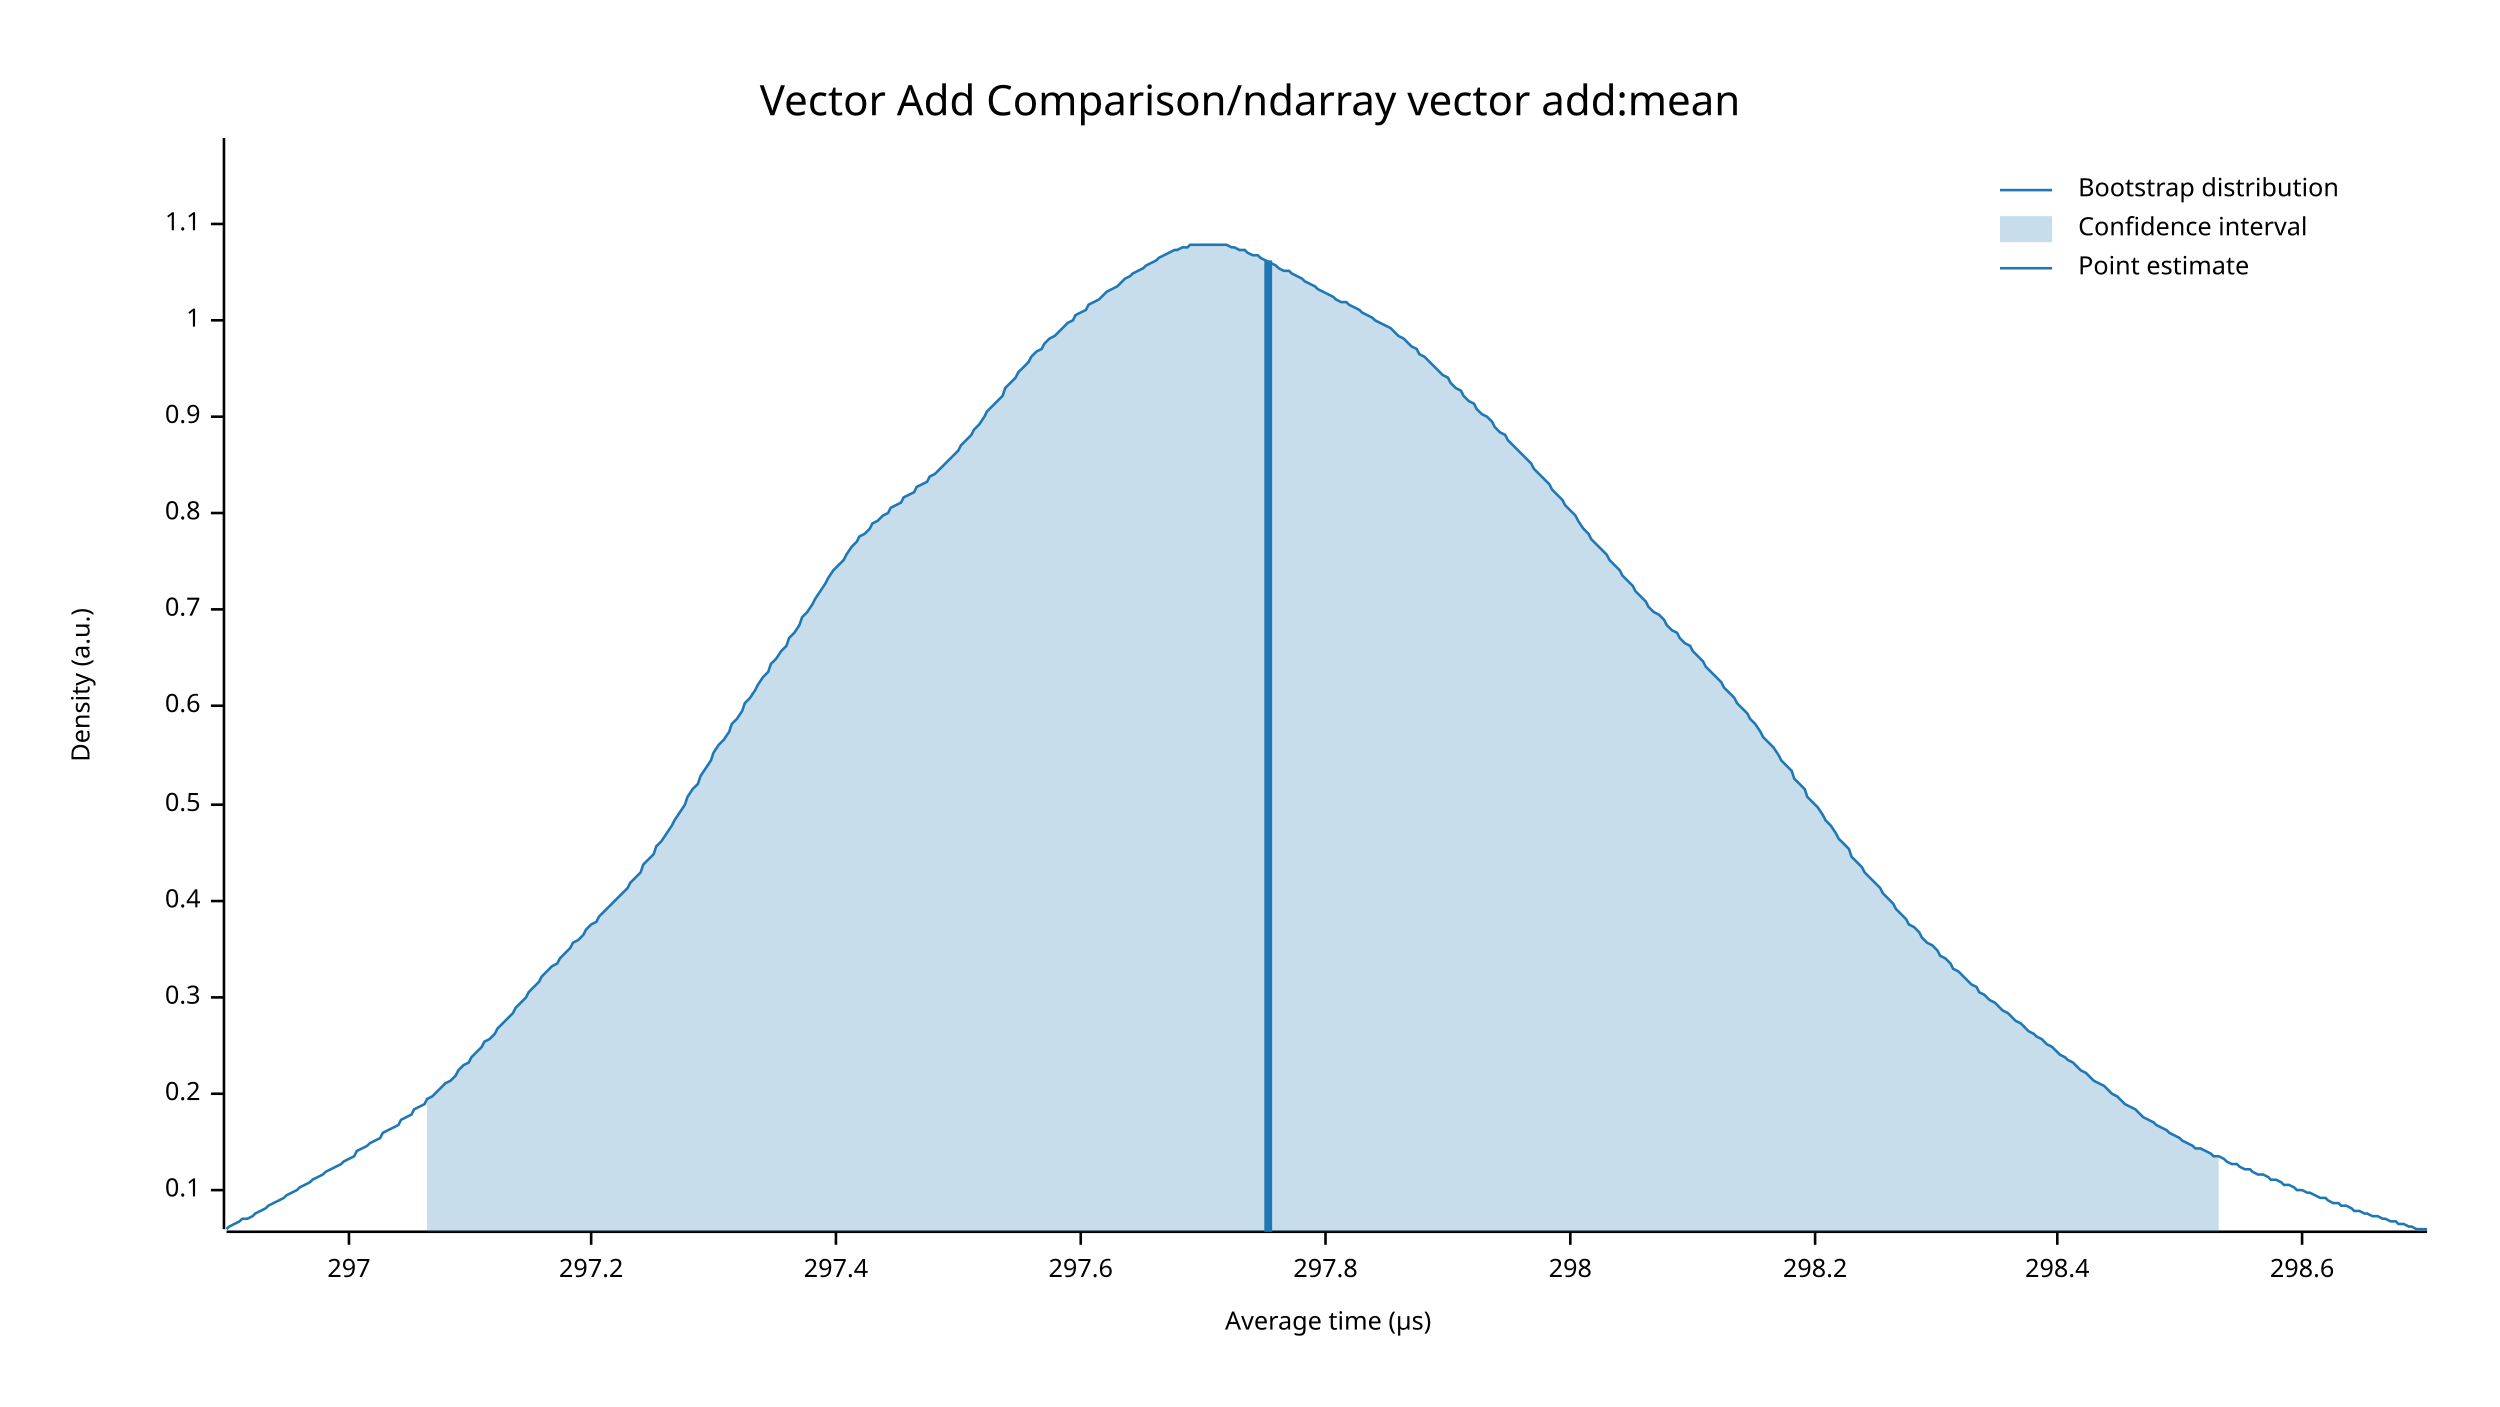
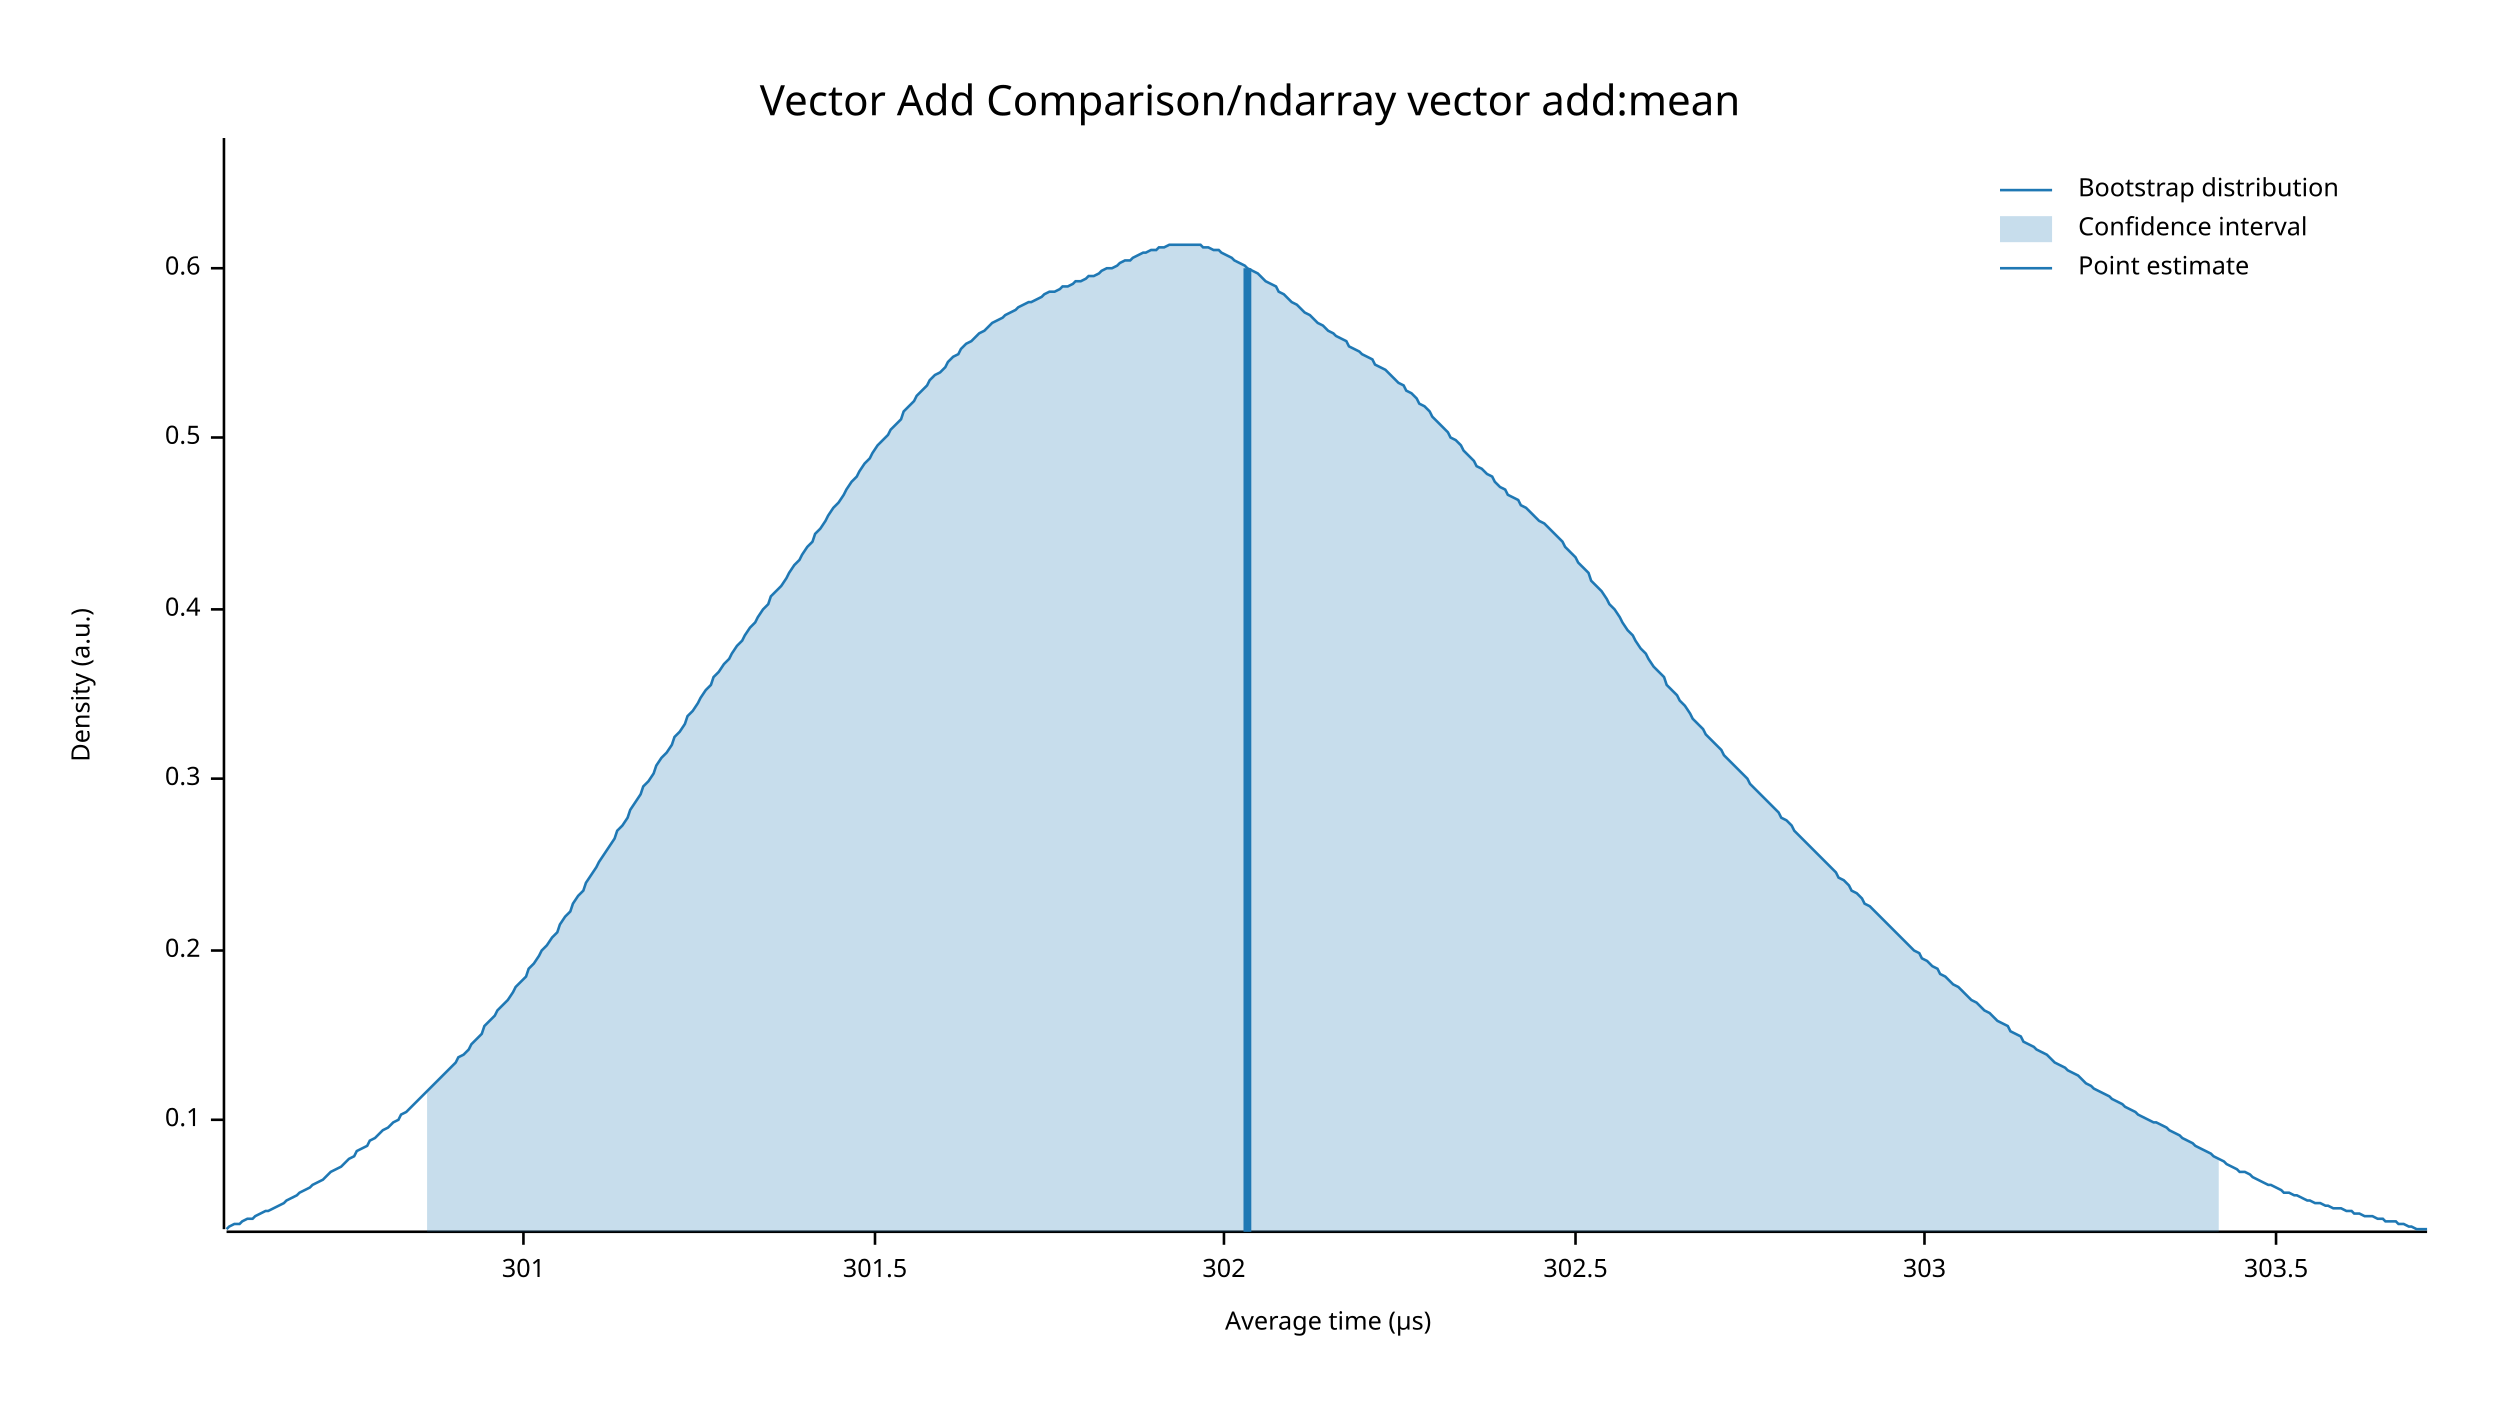
<svg xmlns="http://www.w3.org/2000/svg" width="960" height="540" viewBox="0 0 960 540">
  <text x="480" y="32" dy="0.76em" text-anchor="middle" font-family="sans-serif" font-size="16.129" opacity="1" fill="#000000">
Vector Add Comparison/ndarray vector add:mean
</text>
  <text x="27" y="263" dy="0.76em" text-anchor="middle" font-family="sans-serif" font-size="9.677" opacity="1" fill="#000000" transform="rotate(270, 27, 263)">
Density (a.u.)
</text>
  <text x="510" y="513" dy="-0.5ex" text-anchor="middle" font-family="sans-serif" font-size="9.677" opacity="1" fill="#000000">
Average time (µs)
</text>
  <polyline fill="none" opacity="1" stroke="#000000" stroke-width="1" points="86,53 86,472 " />
-   <text x="77" y="457" dy="0.5ex" text-anchor="end" font-family="sans-serif" font-size="9.677" opacity="1" fill="#000000">
+   <text x="77" y="430" dy="0.5ex" text-anchor="end" font-family="sans-serif" font-size="9.677" opacity="1" fill="#000000">
0.1
</text>
-   <polyline fill="none" opacity="1" stroke="#000000" stroke-width="1" points="81,457 86,457 " />
-   <text x="77" y="420" dy="0.5ex" text-anchor="end" font-family="sans-serif" font-size="9.677" opacity="1" fill="#000000">
+   <polyline fill="none" opacity="1" stroke="#000000" stroke-width="1" points="81,430 86,430 " />
+   <text x="77" y="365" dy="0.5ex" text-anchor="end" font-family="sans-serif" font-size="9.677" opacity="1" fill="#000000">
0.2
</text>
-   <polyline fill="none" opacity="1" stroke="#000000" stroke-width="1" points="81,420 86,420 " />
-   <text x="77" y="383" dy="0.5ex" text-anchor="end" font-family="sans-serif" font-size="9.677" opacity="1" fill="#000000">
+   <polyline fill="none" opacity="1" stroke="#000000" stroke-width="1" points="81,365 86,365 " />
+   <text x="77" y="299" dy="0.5ex" text-anchor="end" font-family="sans-serif" font-size="9.677" opacity="1" fill="#000000">
0.3
</text>
-   <polyline fill="none" opacity="1" stroke="#000000" stroke-width="1" points="81,383 86,383 " />
-   <text x="77" y="346" dy="0.5ex" text-anchor="end" font-family="sans-serif" font-size="9.677" opacity="1" fill="#000000">
+   <polyline fill="none" opacity="1" stroke="#000000" stroke-width="1" points="81,299 86,299 " />
+   <text x="77" y="234" dy="0.5ex" text-anchor="end" font-family="sans-serif" font-size="9.677" opacity="1" fill="#000000">
0.4
</text>
-   <polyline fill="none" opacity="1" stroke="#000000" stroke-width="1" points="81,346 86,346 " />
-   <text x="77" y="309" dy="0.5ex" text-anchor="end" font-family="sans-serif" font-size="9.677" opacity="1" fill="#000000">
+   <polyline fill="none" opacity="1" stroke="#000000" stroke-width="1" points="81,234 86,234 " />
+   <text x="77" y="168" dy="0.5ex" text-anchor="end" font-family="sans-serif" font-size="9.677" opacity="1" fill="#000000">
0.5
</text>
-   <polyline fill="none" opacity="1" stroke="#000000" stroke-width="1" points="81,309 86,309 " />
-   <text x="77" y="271" dy="0.5ex" text-anchor="end" font-family="sans-serif" font-size="9.677" opacity="1" fill="#000000">
+   <polyline fill="none" opacity="1" stroke="#000000" stroke-width="1" points="81,168 86,168 " />
+   <text x="77" y="103" dy="0.5ex" text-anchor="end" font-family="sans-serif" font-size="9.677" opacity="1" fill="#000000">
0.6
</text>
-   <polyline fill="none" opacity="1" stroke="#000000" stroke-width="1" points="81,271 86,271 " />
-   <text x="77" y="234" dy="0.5ex" text-anchor="end" font-family="sans-serif" font-size="9.677" opacity="1" fill="#000000">
- 0.7
+   <polyline fill="none" opacity="1" stroke="#000000" stroke-width="1" points="81,103 86,103 " />
+   <polyline fill="none" opacity="1" stroke="#000000" stroke-width="1" points="87,473 932,473 " />
+   <text x="201" y="483" dy="0.76em" text-anchor="middle" font-family="sans-serif" font-size="9.677" opacity="1" fill="#000000">
+ 301
</text>
-   <polyline fill="none" opacity="1" stroke="#000000" stroke-width="1" points="81,234 86,234 " />
-   <text x="77" y="197" dy="0.5ex" text-anchor="end" font-family="sans-serif" font-size="9.677" opacity="1" fill="#000000">
- 0.8
+   <polyline fill="none" opacity="1" stroke="#000000" stroke-width="1" points="201,473 201,478 " />
+   <text x="336" y="483" dy="0.76em" text-anchor="middle" font-family="sans-serif" font-size="9.677" opacity="1" fill="#000000">
+ 301.5
</text>
-   <polyline fill="none" opacity="1" stroke="#000000" stroke-width="1" points="81,197 86,197 " />
-   <text x="77" y="160" dy="0.5ex" text-anchor="end" font-family="sans-serif" font-size="9.677" opacity="1" fill="#000000">
- 0.9
+   <polyline fill="none" opacity="1" stroke="#000000" stroke-width="1" points="336,473 336,478 " />
+   <text x="470" y="483" dy="0.76em" text-anchor="middle" font-family="sans-serif" font-size="9.677" opacity="1" fill="#000000">
+ 302
</text>
-   <polyline fill="none" opacity="1" stroke="#000000" stroke-width="1" points="81,160 86,160 " />
-   <text x="77" y="123" dy="0.5ex" text-anchor="end" font-family="sans-serif" font-size="9.677" opacity="1" fill="#000000">
- 1
+   <polyline fill="none" opacity="1" stroke="#000000" stroke-width="1" points="470,473 470,478 " />
+   <text x="605" y="483" dy="0.76em" text-anchor="middle" font-family="sans-serif" font-size="9.677" opacity="1" fill="#000000">
+ 302.5
</text>
-   <polyline fill="none" opacity="1" stroke="#000000" stroke-width="1" points="81,123 86,123 " />
-   <text x="77" y="86" dy="0.5ex" text-anchor="end" font-family="sans-serif" font-size="9.677" opacity="1" fill="#000000">
- 1.1
+   <polyline fill="none" opacity="1" stroke="#000000" stroke-width="1" points="605,473 605,478 " />
+   <text x="739" y="483" dy="0.76em" text-anchor="middle" font-family="sans-serif" font-size="9.677" opacity="1" fill="#000000">
+ 303
</text>
-   <polyline fill="none" opacity="1" stroke="#000000" stroke-width="1" points="81,86 86,86 " />
-   <polyline fill="none" opacity="1" stroke="#000000" stroke-width="1" points="87,473 932,473 " />
-   <text x="134" y="483" dy="0.76em" text-anchor="middle" font-family="sans-serif" font-size="9.677" opacity="1" fill="#000000">
- 297
+   <polyline fill="none" opacity="1" stroke="#000000" stroke-width="1" points="739,473 739,478 " />
+   <text x="874" y="483" dy="0.76em" text-anchor="middle" font-family="sans-serif" font-size="9.677" opacity="1" fill="#000000">
+ 303.5
</text>
-   <polyline fill="none" opacity="1" stroke="#000000" stroke-width="1" points="134,473 134,478 " />
-   <text x="227" y="483" dy="0.76em" text-anchor="middle" font-family="sans-serif" font-size="9.677" opacity="1" fill="#000000">
- 297.2
- </text>
-   <polyline fill="none" opacity="1" stroke="#000000" stroke-width="1" points="227,473 227,478 " />
-   <text x="321" y="483" dy="0.76em" text-anchor="middle" font-family="sans-serif" font-size="9.677" opacity="1" fill="#000000">
- 297.4
- </text>
-   <polyline fill="none" opacity="1" stroke="#000000" stroke-width="1" points="321,473 321,478 " />
-   <text x="415" y="483" dy="0.76em" text-anchor="middle" font-family="sans-serif" font-size="9.677" opacity="1" fill="#000000">
- 297.6
- </text>
-   <polyline fill="none" opacity="1" stroke="#000000" stroke-width="1" points="415,473 415,478 " />
-   <text x="509" y="483" dy="0.76em" text-anchor="middle" font-family="sans-serif" font-size="9.677" opacity="1" fill="#000000">
- 297.8
- </text>
-   <polyline fill="none" opacity="1" stroke="#000000" stroke-width="1" points="509,473 509,478 " />
-   <text x="603" y="483" dy="0.76em" text-anchor="middle" font-family="sans-serif" font-size="9.677" opacity="1" fill="#000000">
- 298
- </text>
-   <polyline fill="none" opacity="1" stroke="#000000" stroke-width="1" points="603,473 603,478 " />
-   <text x="697" y="483" dy="0.76em" text-anchor="middle" font-family="sans-serif" font-size="9.677" opacity="1" fill="#000000">
- 298.2
- </text>
-   <polyline fill="none" opacity="1" stroke="#000000" stroke-width="1" points="697,473 697,478 " />
-   <text x="790" y="483" dy="0.76em" text-anchor="middle" font-family="sans-serif" font-size="9.677" opacity="1" fill="#000000">
- 298.4
- </text>
-   <polyline fill="none" opacity="1" stroke="#000000" stroke-width="1" points="790,473 790,478 " />
-   <text x="884" y="483" dy="0.76em" text-anchor="middle" font-family="sans-serif" font-size="9.677" opacity="1" fill="#000000">
- 298.6
- </text>
-   <polyline fill="none" opacity="1" stroke="#000000" stroke-width="1" points="884,473 884,478 " />
-   <polyline fill="none" opacity="1" stroke="#1F78B4" stroke-width="1" points="87,472 88,471 90,470 92,469 93,468 95,468 97,467 98,466 100,465 102,464 103,463 105,462 107,461 109,460 110,459 112,458 114,457 115,456 117,455 119,454 120,453 122,452 124,451 125,450 127,449 129,448 131,447 132,446 134,445 136,444 137,442 139,441 141,440 142,439 144,438 146,437 147,435 149,434 151,433 153,432 154,430 156,429 158,428 159,426 161,425 163,424 164,422 166,421 168,419 169,418 171,416 173,415 175,413 176,411 178,409 180,408 181,406 183,404 185,402 186,400 188,399 190,397 191,395 193,393 195,391 197,389 198,387 200,385 202,383 203,381 205,379 207,377 208,375 210,373 212,371 214,370 215,368 217,366 219,364 220,362 222,361 224,359 225,357 227,355 229,354 230,352 232,350 234,348 236,346 237,345 239,343 241,341 242,339 244,337 246,335 247,332 249,330 251,328 252,325 254,323 256,320 258,317 259,315 261,312 263,309 264,306 266,303 268,301 269,298 271,295 273,292 274,289 276,286 278,284 280,281 281,278 283,276 285,273 286,270 288,268 290,265 291,263 293,260 295,258 296,255 298,253 300,250 302,248 303,245 305,243 307,240 308,237 310,235 312,232 313,230 315,227 317,224 318,222 320,219 322,217 324,215 325,213 327,210 329,208 330,206 332,205 334,203 335,201 337,200 339,198 341,197 342,195 344,194 346,193 347,191 349,190 351,189 352,187 354,186 356,185 357,183 359,182 361,180 363,178 364,177 366,175 368,173 369,171 371,169 373,167 374,165 376,163 378,160 379,158 381,156 383,154 385,152 386,149 388,147 390,145 391,143 393,141 395,139 396,137 398,135 400,134 401,132 403,130 405,129 407,127 408,126 410,124 412,123 413,121 415,120 417,119 418,117 420,116 422,115 423,114 425,112 427,111 429,110 430,109 432,107 434,106 435,105 437,104 439,103 440,102 442,101 444,100 445,99 447,98 449,97 451,96 452,96 454,95 456,95 457,94 459,94 461,94 462,94 464,94 466,94 468,94 469,94 471,94 473,95 474,95 476,96 478,96 479,97 481,98 483,98 484,99 486,100 488,101 490,102 491,103 493,104 495,104 496,105 498,106 500,107 501,108 503,109 505,110 506,111 508,112 510,113 512,114 513,115 515,116 517,116 518,117 520,118 522,119 523,120 525,121 527,122 528,123 530,124 532,125 534,126 535,127 537,129 539,130 540,131 542,133 544,134 545,136 547,137 549,139 550,140 552,142 554,144 556,145 557,147 559,149 561,150 562,152 564,154 566,155 567,157 569,159 571,160 573,162 574,164 576,166 578,167 579,169 581,171 583,173 584,174 586,176 588,178 589,180 591,182 593,184 595,186 596,188 598,190 600,192 601,194 603,196 605,198 606,200 608,203 610,205 611,207 613,209 615,211 617,213 618,215 620,217 622,219 623,221 625,223 627,225 628,227 630,229 632,231 633,233 635,235 637,236 639,238 640,240 642,242 644,243 645,245 647,247 649,248 650,250 652,252 654,254 655,256 657,258 659,260 661,262 662,264 664,266 666,268 667,270 669,272 671,274 672,276 674,278 676,281 677,283 679,285 681,287 683,290 684,292 686,294 688,296 689,299 691,301 693,303 694,306 696,308 698,310 700,313 701,315 703,317 705,320 706,322 708,324 710,326 711,329 713,331 715,333 716,335 718,337 720,339 722,341 723,343 725,345 727,347 728,349 730,351 732,353 733,355 735,356 737,358 738,360 740,362 742,363 744,365 745,367 747,368 749,370 750,372 752,373 754,375 755,376 757,378 759,379 760,381 762,382 764,384 766,385 767,386 769,388 771,389 772,390 774,392 776,393 777,394 779,396 781,397 782,398 784,399 786,401 788,402 789,403 791,405 793,406 794,407 796,408 798,410 799,411 801,412 803,414 804,415 806,416 808,417 810,419 811,420 813,421 815,423 816,424 818,425 820,426 821,427 823,429 825,430 827,431 828,432 830,433 832,434 833,435 835,436 837,437 838,438 840,439 842,440 843,441 845,441 847,442 849,443 850,444 852,444 854,445 855,446 857,447 859,447 860,448 862,449 864,449 865,450 867,451 869,451 871,452 872,453 874,453 876,454 877,455 879,455 881,456 882,457 884,457 886,458 887,458 889,459 891,460 893,460 894,461 896,462 898,462 899,463 901,463 903,464 904,465 906,465 908,466 909,466 911,467 913,467 915,468 916,468 918,469 920,469 921,470 923,470 925,471 926,471 928,472 930,472 932,472 " />
-   <polygon opacity="0.25" fill="#1F78B4" points="164,422 166,421 168,419 169,418 171,416 173,415 175,413 176,411 178,409 180,408 181,406 183,404 185,402 186,400 188,399 190,397 191,395 193,393 195,391 197,389 198,387 200,385 202,383 203,381 205,379 207,377 208,375 210,373 212,371 214,370 215,368 217,366 219,364 220,362 222,361 224,359 225,357 227,355 229,354 230,352 232,350 234,348 236,346 237,345 239,343 241,341 242,339 244,337 246,335 247,332 249,330 251,328 252,325 254,323 256,320 258,317 259,315 261,312 263,309 264,306 266,303 268,301 269,298 271,295 273,292 274,289 276,286 278,284 280,281 281,278 283,276 285,273 286,270 288,268 290,265 291,263 293,260 295,258 296,255 298,253 300,250 302,248 303,245 305,243 307,240 308,237 310,235 312,232 313,230 315,227 317,224 318,222 320,219 322,217 324,215 325,213 327,210 329,208 330,206 332,205 334,203 335,201 337,200 339,198 341,197 342,195 344,194 346,193 347,191 349,190 351,189 352,187 354,186 356,185 357,183 359,182 361,180 363,178 364,177 366,175 368,173 369,171 371,169 373,167 374,165 376,163 378,160 379,158 381,156 383,154 385,152 386,149 388,147 390,145 391,143 393,141 395,139 396,137 398,135 400,134 401,132 403,130 405,129 407,127 408,126 410,124 412,123 413,121 415,120 417,119 418,117 420,116 422,115 423,114 425,112 427,111 429,110 430,109 432,107 434,106 435,105 437,104 439,103 440,102 442,101 444,100 445,99 447,98 449,97 451,96 452,96 454,95 456,95 457,94 459,94 461,94 462,94 464,94 466,94 468,94 469,94 471,94 473,95 474,95 476,96 478,96 479,97 481,98 483,98 484,99 486,100 488,101 490,102 491,103 493,104 495,104 496,105 498,106 500,107 501,108 503,109 505,110 506,111 508,112 510,113 512,114 513,115 515,116 517,116 518,117 520,118 522,119 523,120 525,121 527,122 528,123 530,124 532,125 534,126 535,127 537,129 539,130 540,131 542,133 544,134 545,136 547,137 549,139 550,140 552,142 554,144 556,145 557,147 559,149 561,150 562,152 564,154 566,155 567,157 569,159 571,160 573,162 574,164 576,166 578,167 579,169 581,171 583,173 584,174 586,176 588,178 589,180 591,182 593,184 595,186 596,188 598,190 600,192 601,194 603,196 605,198 606,200 608,203 610,205 611,207 613,209 615,211 617,213 618,215 620,217 622,219 623,221 625,223 627,225 628,227 630,229 632,231 633,233 635,235 637,236 639,238 640,240 642,242 644,243 645,245 647,247 649,248 650,250 652,252 654,254 655,256 657,258 659,260 661,262 662,264 664,266 666,268 667,270 669,272 671,274 672,276 674,278 676,281 677,283 679,285 681,287 683,290 684,292 686,294 688,296 689,299 691,301 693,303 694,306 696,308 698,310 700,313 701,315 703,317 705,320 706,322 708,324 710,326 711,329 713,331 715,333 716,335 718,337 720,339 722,341 723,343 725,345 727,347 728,349 730,351 732,353 733,355 735,356 737,358 738,360 740,362 742,363 744,365 745,367 747,368 749,370 750,372 752,373 754,375 755,376 757,378 759,379 760,381 762,382 764,384 766,385 767,386 769,388 771,389 772,390 774,392 776,393 777,394 779,396 781,397 782,398 784,399 786,401 788,402 789,403 791,405 793,406 794,407 796,408 798,410 799,411 801,412 803,414 804,415 806,416 808,417 810,419 811,420 813,421 815,423 816,424 818,425 820,426 821,427 823,429 825,430 827,431 828,432 830,433 832,434 833,435 835,436 837,437 838,438 840,439 842,440 843,441 845,441 847,442 849,443 850,444 852,444 852,473 164,473 " />
-   <polyline fill="none" opacity="1" stroke="#1F78B4" stroke-width="3" points="487,473 487,100 " />
+   <polyline fill="none" opacity="1" stroke="#000000" stroke-width="1" points="874,473 874,478 " />
+   <polyline fill="none" opacity="1" stroke="#1F78B4" stroke-width="1" points="87,472 88,471 90,470 92,470 93,469 95,468 97,468 98,467 100,466 102,465 103,465 105,464 107,463 109,462 110,461 112,460 114,459 115,458 117,457 119,456 120,455 122,454 124,453 125,452 127,450 129,449 131,448 132,447 134,445 136,444 137,442 139,441 141,440 142,438 144,437 146,435 147,434 149,433 151,431 153,430 154,428 156,427 158,425 159,424 161,422 163,420 164,419 166,417 168,415 169,414 171,412 173,410 175,408 176,406 178,405 180,403 181,401 183,399 185,397 186,394 188,392 190,390 191,388 193,386 195,384 197,381 198,379 200,377 202,375 203,372 205,370 207,367 208,365 210,363 212,360 214,358 215,355 217,352 219,350 220,347 222,344 224,342 225,339 227,336 229,333 230,331 232,328 234,325 236,322 237,319 239,317 241,314 242,311 244,308 246,305 247,302 249,300 251,297 252,294 254,291 256,289 258,286 259,283 261,281 263,278 264,275 266,273 268,270 269,268 271,265 273,263 274,260 276,258 278,255 280,253 281,251 283,248 285,246 286,244 288,241 290,239 291,237 293,234 295,232 296,229 298,227 300,225 302,222 303,220 305,217 307,215 308,213 310,210 312,208 313,205 315,203 317,200 318,198 320,195 322,193 324,190 325,188 327,185 329,183 330,181 332,178 334,176 335,174 337,171 339,169 341,167 342,165 344,163 346,161 347,158 349,156 351,154 352,152 354,150 356,148 357,146 359,144 361,143 363,141 364,139 366,137 368,136 369,134 371,132 373,131 374,130 376,128 378,127 379,126 381,124 383,123 385,122 386,121 388,120 390,119 391,118 393,117 395,116 396,116 398,115 400,114 401,113 403,112 405,112 407,111 408,110 410,110 412,109 413,108 415,108 417,107 418,106 420,106 422,105 423,104 425,103 427,103 429,102 430,101 432,100 434,100 435,99 437,98 439,97 440,97 442,96 444,96 445,95 447,95 449,94 451,94 452,94 454,94 456,94 457,94 459,94 461,94 462,95 464,95 466,96 468,96 469,97 471,98 473,99 474,100 476,101 478,102 479,103 481,104 483,105 484,106 486,108 488,109 490,110 491,112 493,113 495,115 496,116 498,117 500,119 501,120 503,121 505,123 506,124 508,125 510,127 512,128 513,129 515,130 517,131 518,133 520,134 522,135 523,136 525,137 527,138 528,140 530,141 532,142 534,144 535,145 537,147 539,148 540,150 542,151 544,153 545,155 547,156 549,158 550,160 552,162 554,164 556,166 557,168 559,169 561,171 562,173 564,175 566,177 567,179 569,180 571,182 573,183 574,185 576,187 578,188 579,190 581,191 583,192 584,194 586,195 588,197 589,198 591,200 593,201 595,203 596,204 598,206 600,208 601,210 603,212 605,214 606,216 608,218 610,220 611,223 613,225 615,227 617,230 618,232 620,234 622,237 623,239 625,242 627,244 628,246 630,249 632,251 633,253 635,256 637,258 639,260 640,263 642,265 644,267 645,269 647,271 649,274 650,276 652,278 654,280 655,282 657,284 659,286 661,288 662,290 664,292 666,294 667,295 669,297 671,299 672,301 674,303 676,305 677,306 679,308 681,310 683,312 684,314 686,315 688,317 689,319 691,321 693,323 694,324 696,326 698,328 700,330 701,331 703,333 705,335 706,337 708,338 710,340 711,342 713,343 715,345 716,347 718,348 720,350 722,352 723,353 725,355 727,357 728,358 730,360 732,362 733,363 735,365 737,366 738,368 740,369 742,371 744,372 745,374 747,375 749,377 750,378 752,379 754,381 755,382 757,384 759,385 760,386 762,388 764,389 766,391 767,392 769,393 771,394 772,396 774,397 776,398 777,400 779,401 781,402 782,403 784,404 786,405 788,407 789,408 791,409 793,410 794,411 796,412 798,413 799,414 801,416 803,417 804,418 806,419 808,420 810,421 811,422 813,423 815,424 816,425 818,426 820,427 821,428 823,429 825,430 827,431 828,431 830,432 832,433 833,434 835,435 837,436 838,437 840,438 842,439 843,440 845,441 847,442 849,443 850,444 852,445 854,446 855,447 857,448 859,449 860,450 862,450 864,451 865,452 867,453 869,454 871,455 872,455 874,456 876,457 877,458 879,458 881,459 882,459 884,460 886,461 887,461 889,462 891,462 893,463 894,463 896,464 898,464 899,464 901,465 903,465 904,466 906,466 908,467 909,467 911,467 913,468 915,468 916,469 918,469 920,469 921,470 923,470 925,471 926,471 928,472 930,472 932,472 " />
+   <polygon opacity="0.25" fill="#1F78B4" points="164,419 166,417 168,415 169,414 171,412 173,410 175,408 176,406 178,405 180,403 181,401 183,399 185,397 186,394 188,392 190,390 191,388 193,386 195,384 197,381 198,379 200,377 202,375 203,372 205,370 207,367 208,365 210,363 212,360 214,358 215,355 217,352 219,350 220,347 222,344 224,342 225,339 227,336 229,333 230,331 232,328 234,325 236,322 237,319 239,317 241,314 242,311 244,308 246,305 247,302 249,300 251,297 252,294 254,291 256,289 258,286 259,283 261,281 263,278 264,275 266,273 268,270 269,268 271,265 273,263 274,260 276,258 278,255 280,253 281,251 283,248 285,246 286,244 288,241 290,239 291,237 293,234 295,232 296,229 298,227 300,225 302,222 303,220 305,217 307,215 308,213 310,210 312,208 313,205 315,203 317,200 318,198 320,195 322,193 324,190 325,188 327,185 329,183 330,181 332,178 334,176 335,174 337,171 339,169 341,167 342,165 344,163 346,161 347,158 349,156 351,154 352,152 354,150 356,148 357,146 359,144 361,143 363,141 364,139 366,137 368,136 369,134 371,132 373,131 374,130 376,128 378,127 379,126 381,124 383,123 385,122 386,121 388,120 390,119 391,118 393,117 395,116 396,116 398,115 400,114 401,113 403,112 405,112 407,111 408,110 410,110 412,109 413,108 415,108 417,107 418,106 420,106 422,105 423,104 425,103 427,103 429,102 430,101 432,100 434,100 435,99 437,98 439,97 440,97 442,96 444,96 445,95 447,95 449,94 451,94 452,94 454,94 456,94 457,94 459,94 461,94 462,95 464,95 466,96 468,96 469,97 471,98 473,99 474,100 476,101 478,102 479,103 481,104 483,105 484,106 486,108 488,109 490,110 491,112 493,113 495,115 496,116 498,117 500,119 501,120 503,121 505,123 506,124 508,125 510,127 512,128 513,129 515,130 517,131 518,133 520,134 522,135 523,136 525,137 527,138 528,140 530,141 532,142 534,144 535,145 537,147 539,148 540,150 542,151 544,153 545,155 547,156 549,158 550,160 552,162 554,164 556,166 557,168 559,169 561,171 562,173 564,175 566,177 567,179 569,180 571,182 573,183 574,185 576,187 578,188 579,190 581,191 583,192 584,194 586,195 588,197 589,198 591,200 593,201 595,203 596,204 598,206 600,208 601,210 603,212 605,214 606,216 608,218 610,220 611,223 613,225 615,227 617,230 618,232 620,234 622,237 623,239 625,242 627,244 628,246 630,249 632,251 633,253 635,256 637,258 639,260 640,263 642,265 644,267 645,269 647,271 649,274 650,276 652,278 654,280 655,282 657,284 659,286 661,288 662,290 664,292 666,294 667,295 669,297 671,299 672,301 674,303 676,305 677,306 679,308 681,310 683,312 684,314 686,315 688,317 689,319 691,321 693,323 694,324 696,326 698,328 700,330 701,331 703,333 705,335 706,337 708,338 710,340 711,342 713,343 715,345 716,347 718,348 720,350 722,352 723,353 725,355 727,357 728,358 730,360 732,362 733,363 735,365 737,366 738,368 740,369 742,371 744,372 745,374 747,375 749,377 750,378 752,379 754,381 755,382 757,384 759,385 760,386 762,388 764,389 766,391 767,392 769,393 771,394 772,396 774,397 776,398 777,400 779,401 781,402 782,403 784,404 786,405 788,407 789,408 791,409 793,410 794,411 796,412 798,413 799,414 801,416 803,417 804,418 806,419 808,420 810,421 811,422 813,423 815,424 816,425 818,426 820,427 821,428 823,429 825,430 827,431 828,431 830,432 832,433 833,434 835,435 837,436 838,437 840,438 842,439 843,440 845,441 847,442 849,443 850,444 852,445 852,473 164,473 " />
+   <polyline fill="none" opacity="1" stroke="#1F78B4" stroke-width="3" points="479,473 479,103 " />
  <text x="798" y="68" dy="0.76em" text-anchor="start" font-family="sans-serif" font-size="9.677" opacity="1" fill="#000000">
Bootstrap distribution
</text>
  <text x="798" y="83" dy="0.76em" text-anchor="start" font-family="sans-serif" font-size="9.677" opacity="1" fill="#000000">
Confidence interval
</text>
  <text x="798" y="98" dy="0.76em" text-anchor="start" font-family="sans-serif" font-size="9.677" opacity="1" fill="#000000">
Point estimate
</text>
  <polyline fill="none" opacity="1" stroke="#1F78B4" stroke-width="1" points="768,73 788,73 " />
  <rect x="768" y="83" width="20" height="10" opacity="0.25" fill="#1F78B4" stroke="none" />
  <polyline fill="none" opacity="1" stroke="#1F78B4" stroke-width="1" points="768,103 788,103 " />
</svg>
